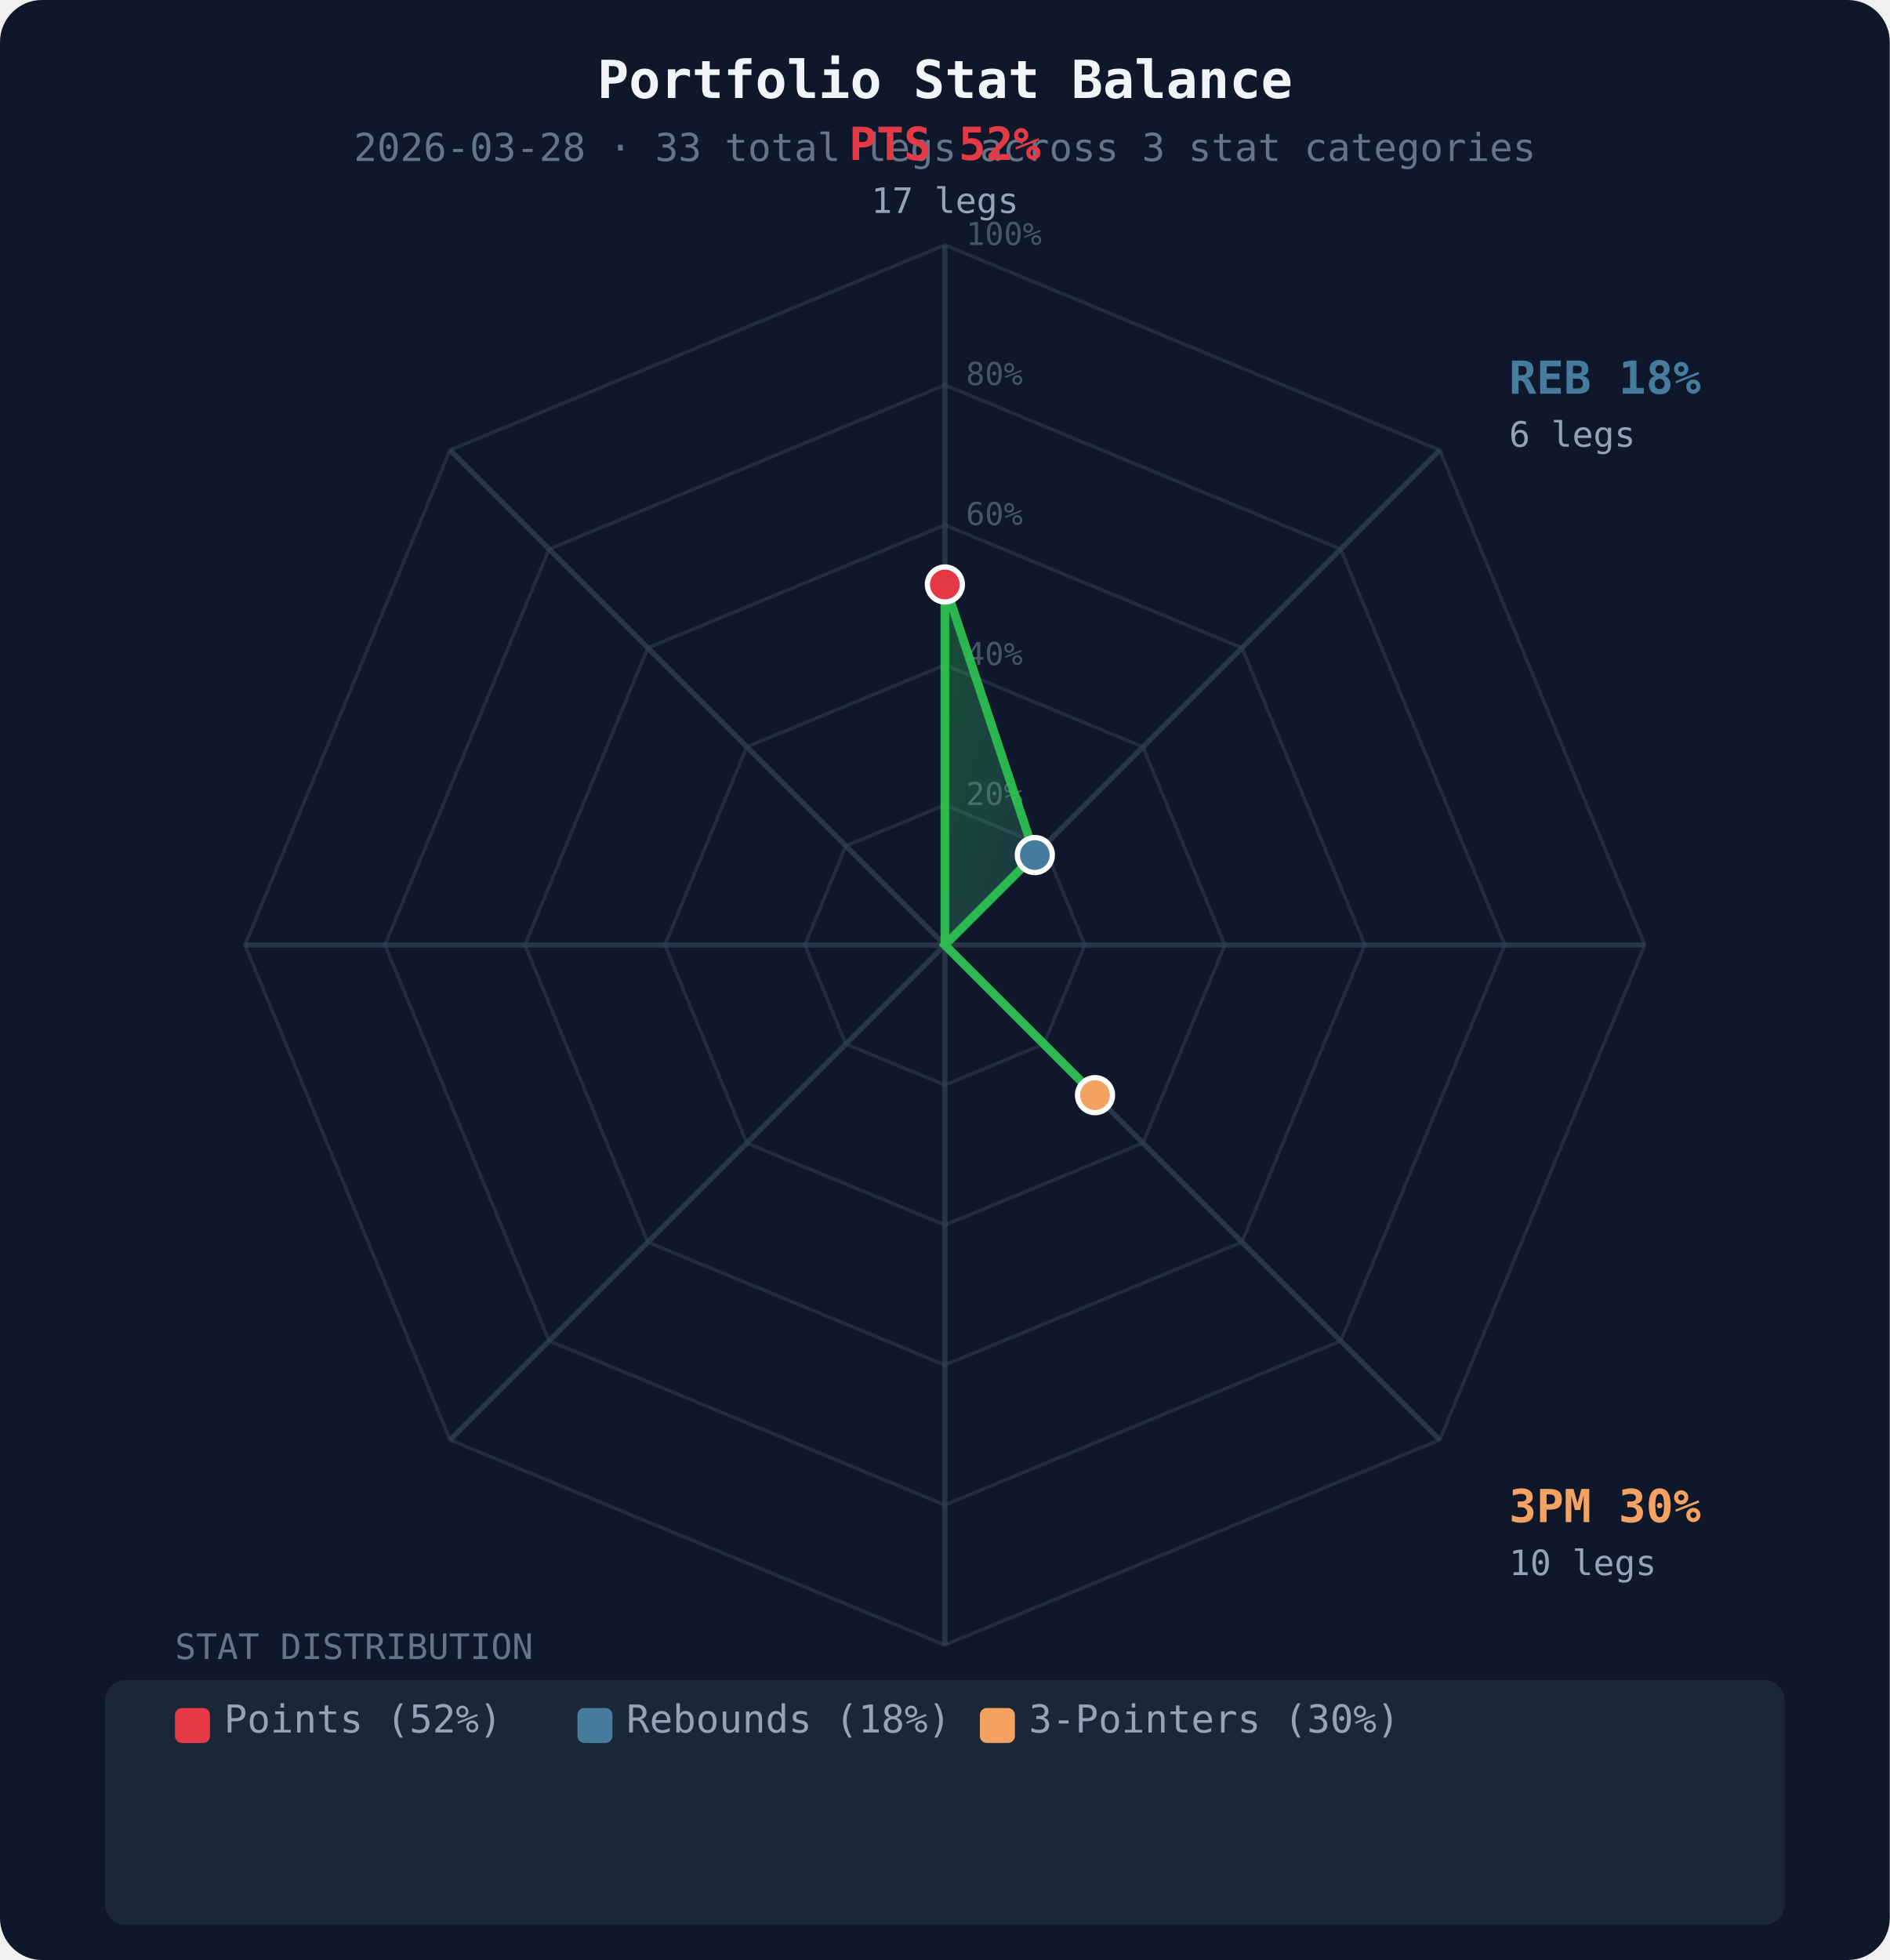
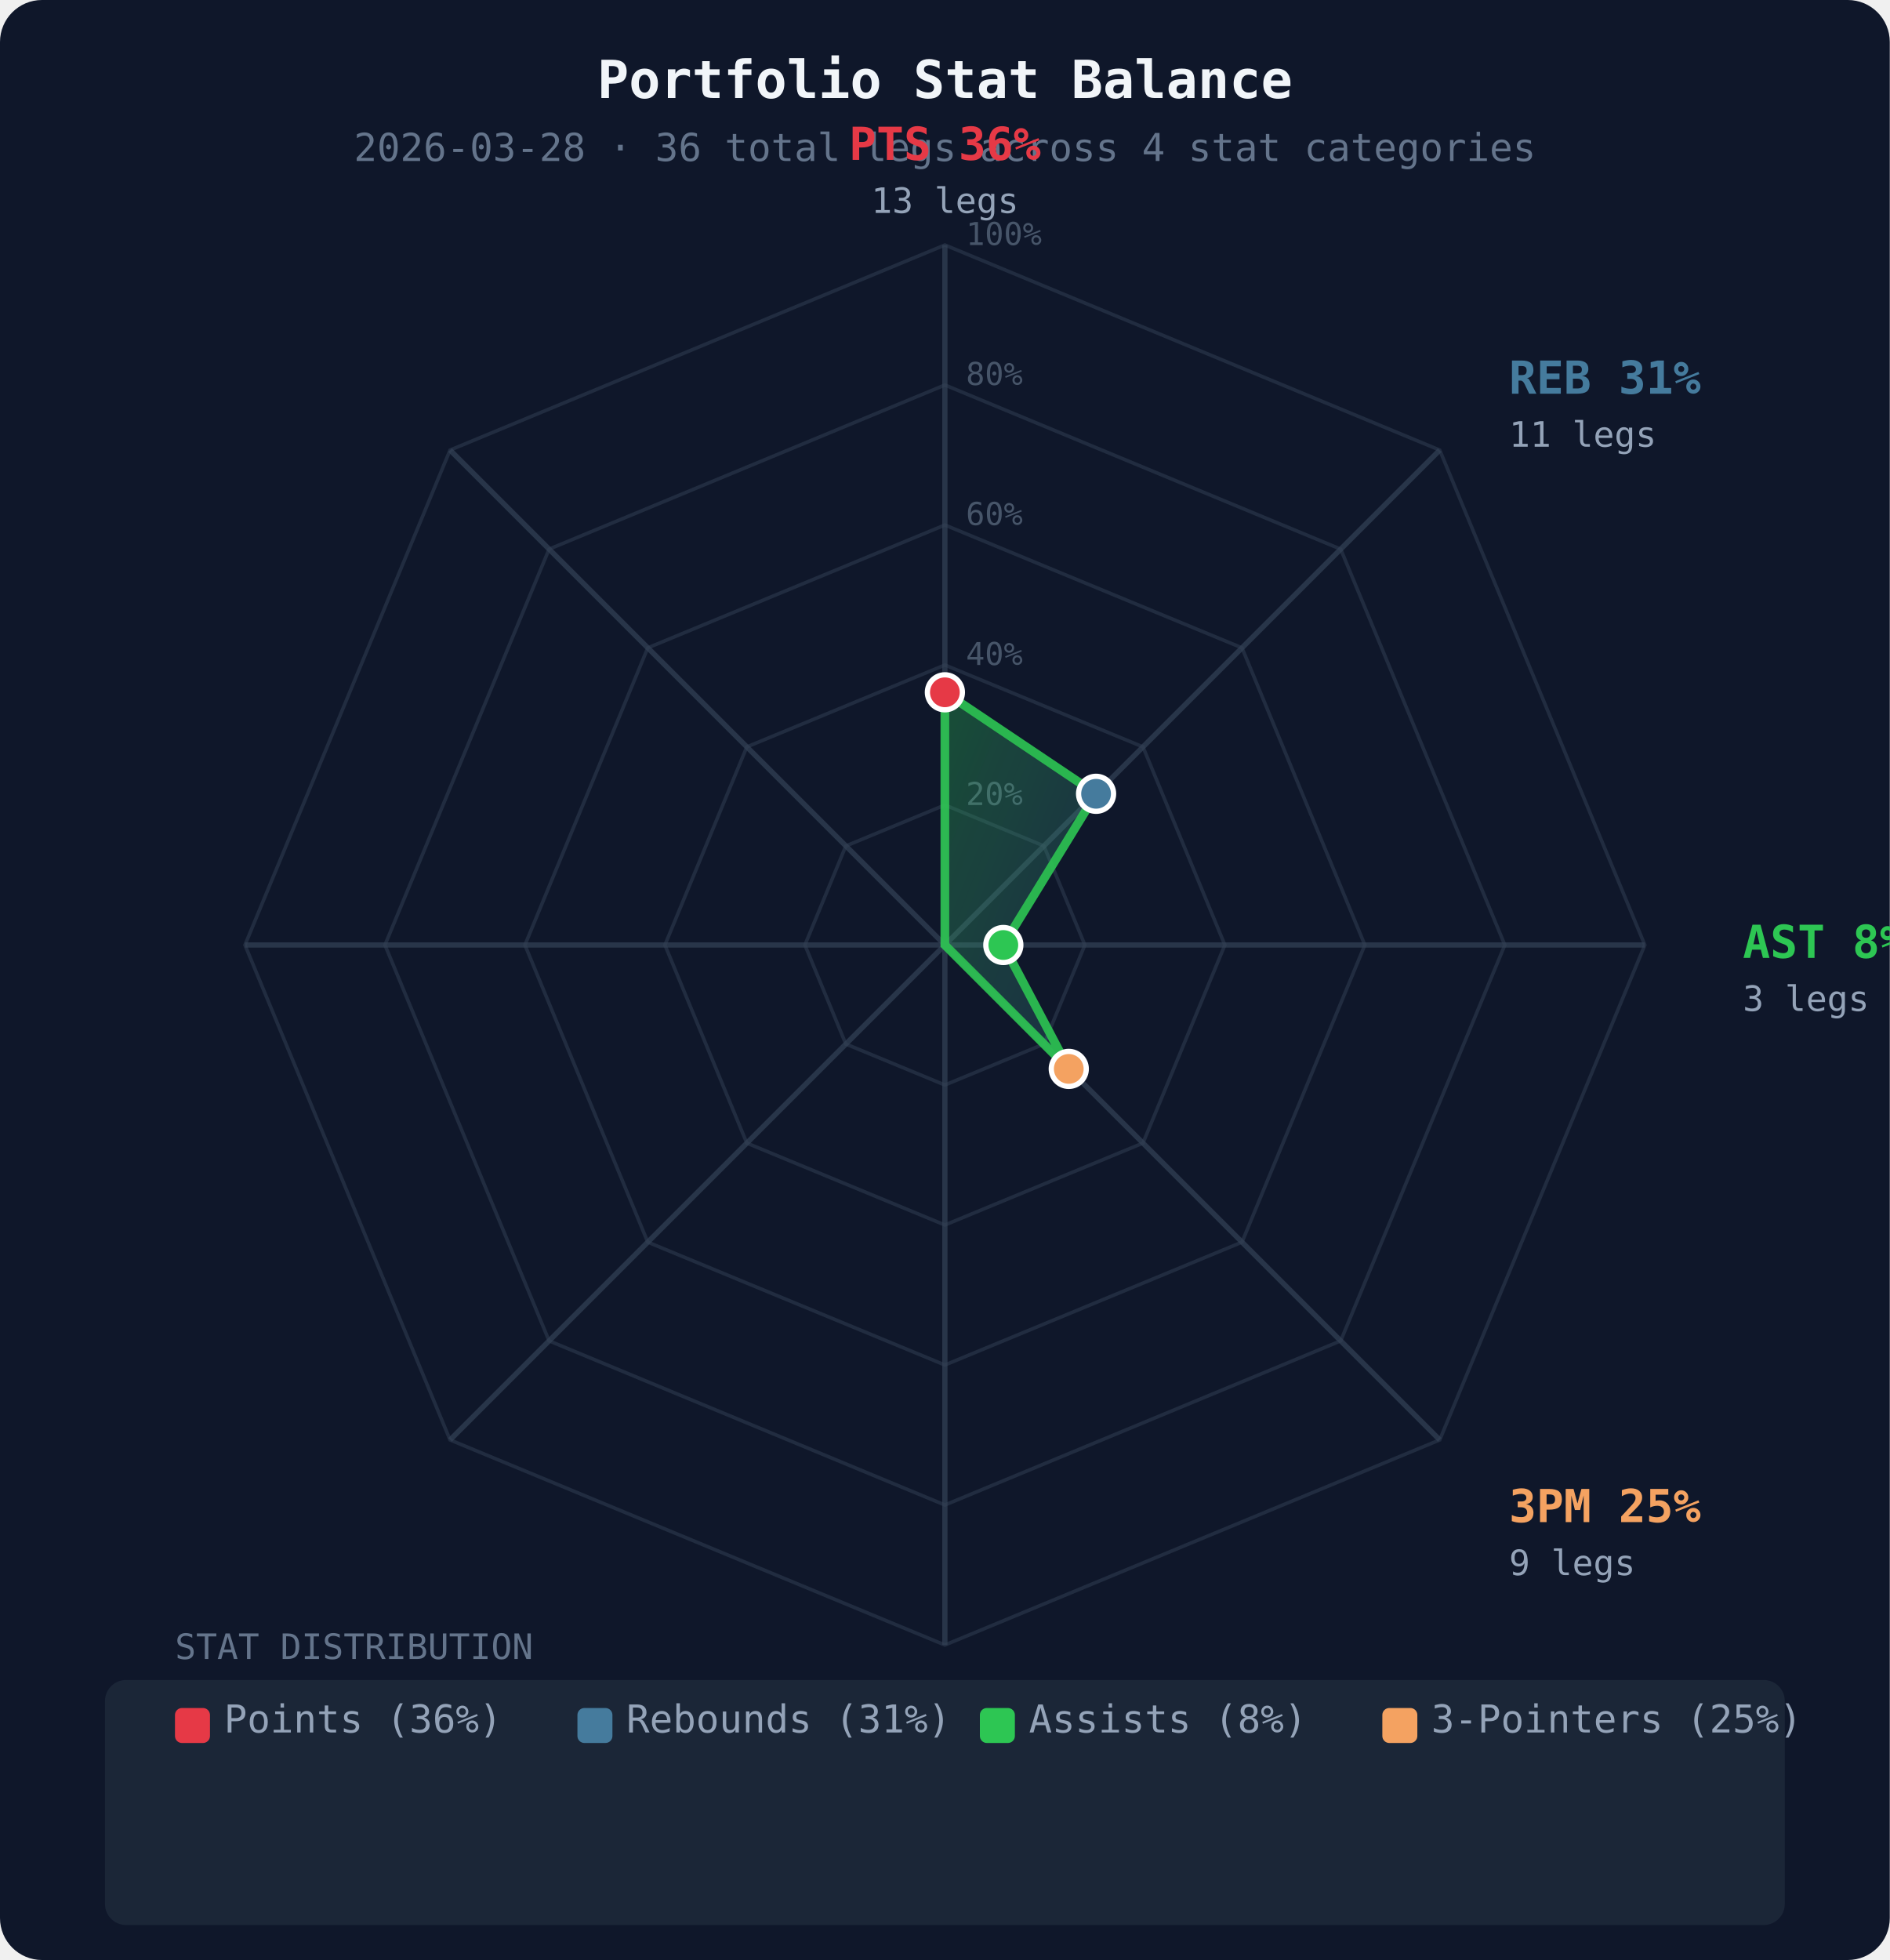
<svg xmlns="http://www.w3.org/2000/svg" width="540" height="560" viewBox="0 0 540 560">
  <defs>
    <linearGradient id="dataFill" x1="0" y1="0" x2="1" y2="1">
      <stop offset="0%" stop-color="#2DC653" stop-opacity="0.35" />
      <stop offset="100%" stop-color="#457B9D" stop-opacity="0.25" />
    </linearGradient>
  </defs>
  <rect width="540" height="560" fill="#0F172A" rx="12" />
  <text x="270" y="28" text-anchor="middle" font-family="ui-monospace,monospace" font-size="15" fill="#F1F5F9" font-weight="700">Portfolio Stat Balance</text>
-   <text x="270" y="46" text-anchor="middle" font-family="ui-monospace,monospace" font-size="11" fill="#64748B">2026-03-28 · 33 total legs across 3 stat categories</text>
+   <text x="270" y="46" text-anchor="middle" font-family="ui-monospace,monospace" font-size="11" fill="#64748B">2026-03-28 · 36 total legs across 4 stat categories</text>
  <path d="M270.0,230.0 L298.3,241.7 L310.0,270.0 L298.3,298.3 L270.0,310.0 L241.7,298.3 L230.0,270.0 L241.7,241.7 Z" fill="none" stroke="#334155" stroke-width="1" opacity="0.5" />
  <path d="M270.0,190.0 L326.6,213.4 L350.0,270.0 L326.6,326.6 L270.0,350.0 L213.4,326.6 L190.0,270.0 L213.4,213.4 Z" fill="none" stroke="#334155" stroke-width="1" opacity="0.5" />
  <path d="M270.0,150.0 L354.9,185.1 L390.0,270.0 L354.9,354.9 L270.0,390.0 L185.1,354.9 L150.0,270.0 L185.1,185.1 Z" fill="none" stroke="#334155" stroke-width="1" opacity="0.5" />
  <path d="M270.0,110.0 L383.1,156.9 L430.0,270.0 L383.1,383.1 L270.0,430.0 L156.9,383.1 L110.0,270.0 L156.9,156.9 Z" fill="none" stroke="#334155" stroke-width="1" opacity="0.5" />
  <path d="M270.0,70.0 L411.4,128.6 L470.0,270.0 L411.4,411.4 L270.0,470.0 L128.6,411.4 L70.0,270.0 L128.6,128.6 Z" fill="none" stroke="#334155" stroke-width="1" opacity="0.5" />
  <line x1="270" y1="270" x2="270.0" y2="70.0" stroke="#334155" stroke-width="1.5" opacity="0.7" />
  <line x1="270" y1="270" x2="411.4" y2="128.6" stroke="#334155" stroke-width="1.5" opacity="0.7" />
  <line x1="270" y1="270" x2="470.0" y2="270.0" stroke="#334155" stroke-width="1.5" opacity="0.7" />
  <line x1="270" y1="270" x2="411.4" y2="411.4" stroke="#334155" stroke-width="1.5" opacity="0.7" />
  <line x1="270" y1="270" x2="270.0" y2="470.0" stroke="#334155" stroke-width="1.5" opacity="0.7" />
  <line x1="270" y1="270" x2="128.6" y2="411.4" stroke="#334155" stroke-width="1.5" opacity="0.7" />
  <line x1="270" y1="270" x2="70.0" y2="270.0" stroke="#334155" stroke-width="1.5" opacity="0.7" />
  <line x1="270" y1="270" x2="128.6" y2="128.6" stroke="#334155" stroke-width="1.5" opacity="0.7" />
  <text x="276" y="230" font-family="ui-monospace,monospace" font-size="9" fill="#475569">20%</text>
  <text x="276" y="190" font-family="ui-monospace,monospace" font-size="9" fill="#475569">40%</text>
  <text x="276" y="150" font-family="ui-monospace,monospace" font-size="9" fill="#475569">60%</text>
  <text x="276" y="110" font-family="ui-monospace,monospace" font-size="9" fill="#475569">80%</text>
  <text x="276" y="70" font-family="ui-monospace,monospace" font-size="9" fill="#475569">100%</text>
-   <path d="M270.0,167.0 L295.7,244.3 L270.0,270.0 L312.9,312.9 L270.0,270.0 L270.0,270.0 L270.0,270.0 L270.0,270.0 Z" fill="url(#dataFill)" stroke="#2DC653" stroke-width="2.5" opacity="0.9" />
-   <circle cx="270.0" cy="167.0" r="5" fill="#E63946" stroke="#fff" stroke-width="1.5" />
-   <circle cx="295.7" cy="244.3" r="5" fill="#457B9D" stroke="#fff" stroke-width="1.5" />
-   <circle cx="312.9" cy="312.9" r="5" fill="#F4A261" stroke="#fff" stroke-width="1.5" />
-   <text x="270.0" y="42.0" text-anchor="middle" dominant-baseline="middle" font-family="ui-monospace,monospace" font-size="13" fill="#E63946" font-weight="700">PTS 52%</text>
-   <text x="270.0" y="58.0" text-anchor="middle" dominant-baseline="middle" font-family="ui-monospace,monospace" font-size="10" fill="#94A3B8">17 legs</text>
-   <text x="431.2" y="108.8" text-anchor="start" dominant-baseline="middle" font-family="ui-monospace,monospace" font-size="13" fill="#457B9D" font-weight="700">REB 18%</text>
-   <text x="431.2" y="124.8" text-anchor="start" dominant-baseline="middle" font-family="ui-monospace,monospace" font-size="10" fill="#94A3B8">6 legs</text>
-   <text x="431.2" y="431.2" text-anchor="start" dominant-baseline="middle" font-family="ui-monospace,monospace" font-size="13" fill="#F4A261" font-weight="700">3PM 30%</text>
-   <text x="431.2" y="447.2" text-anchor="start" dominant-baseline="middle" font-family="ui-monospace,monospace" font-size="10" fill="#94A3B8">10 legs</text>
+   <path d="M270.0,197.8 L313.2,226.8 L286.7,270.0 L305.4,305.4 L270.0,270.0 L270.0,270.0 L270.0,270.0 L270.0,270.0 Z" fill="url(#dataFill)" stroke="#2DC653" stroke-width="2.5" opacity="0.9" />
+   <circle cx="270.0" cy="197.8" r="5" fill="#E63946" stroke="#fff" stroke-width="1.5" />
+   <circle cx="313.2" cy="226.8" r="5" fill="#457B9D" stroke="#fff" stroke-width="1.5" />
+   <circle cx="286.7" cy="270.0" r="5" fill="#2DC653" stroke="#fff" stroke-width="1.5" />
+   <circle cx="305.4" cy="305.4" r="5" fill="#F4A261" stroke="#fff" stroke-width="1.5" />
+   <text x="270.0" y="42.0" text-anchor="middle" dominant-baseline="middle" font-family="ui-monospace,monospace" font-size="13" fill="#E63946" font-weight="700">PTS 36%</text>
+   <text x="270.0" y="58.0" text-anchor="middle" dominant-baseline="middle" font-family="ui-monospace,monospace" font-size="10" fill="#94A3B8">13 legs</text>
+   <text x="431.2" y="108.8" text-anchor="start" dominant-baseline="middle" font-family="ui-monospace,monospace" font-size="13" fill="#457B9D" font-weight="700">REB 31%</text>
+   <text x="431.2" y="124.8" text-anchor="start" dominant-baseline="middle" font-family="ui-monospace,monospace" font-size="10" fill="#94A3B8">11 legs</text>
+   <text x="498.0" y="270.0" text-anchor="start" dominant-baseline="middle" font-family="ui-monospace,monospace" font-size="13" fill="#2DC653" font-weight="700">AST 8%</text>
+   <text x="498.0" y="286.0" text-anchor="start" dominant-baseline="middle" font-family="ui-monospace,monospace" font-size="10" fill="#94A3B8">3 legs</text>
+   <text x="431.2" y="431.2" text-anchor="start" dominant-baseline="middle" font-family="ui-monospace,monospace" font-size="13" fill="#F4A261" font-weight="700">3PM 25%</text>
+   <text x="431.2" y="447.2" text-anchor="start" dominant-baseline="middle" font-family="ui-monospace,monospace" font-size="10" fill="#94A3B8">9 legs</text>
  <rect x="30" y="480" width="480" height="70" rx="6" fill="#1E293B" opacity="0.8" />
  <text x="50" y="474" font-family="ui-monospace,monospace" font-size="10" fill="#64748B">STAT DISTRIBUTION</text>
  <rect x="50" y="488" width="10" height="10" rx="2" fill="#E63946" />
-   <text x="64" y="495" font-family="ui-monospace,monospace" font-size="11" fill="#94A3B8">Points (52%)</text>
+   <text x="64" y="495" font-family="ui-monospace,monospace" font-size="11" fill="#94A3B8">Points (36%)</text>
  <rect x="165" y="488" width="10" height="10" rx="2" fill="#457B9D" />
-   <text x="179" y="495" font-family="ui-monospace,monospace" font-size="11" fill="#94A3B8">Rebounds (18%)</text>
-   <rect x="280" y="488" width="10" height="10" rx="2" fill="#F4A261" />
-   <text x="294" y="495" font-family="ui-monospace,monospace" font-size="11" fill="#94A3B8">3-Pointers (30%)</text>
+   <text x="179" y="495" font-family="ui-monospace,monospace" font-size="11" fill="#94A3B8">Rebounds (31%)</text>
+   <rect x="280" y="488" width="10" height="10" rx="2" fill="#2DC653" />
+   <text x="294" y="495" font-family="ui-monospace,monospace" font-size="11" fill="#94A3B8">Assists (8%)</text>
+   <rect x="395" y="488" width="10" height="10" rx="2" fill="#F4A261" />
+   <text x="409" y="495" font-family="ui-monospace,monospace" font-size="11" fill="#94A3B8">3-Pointers (25%)</text>
</svg>
